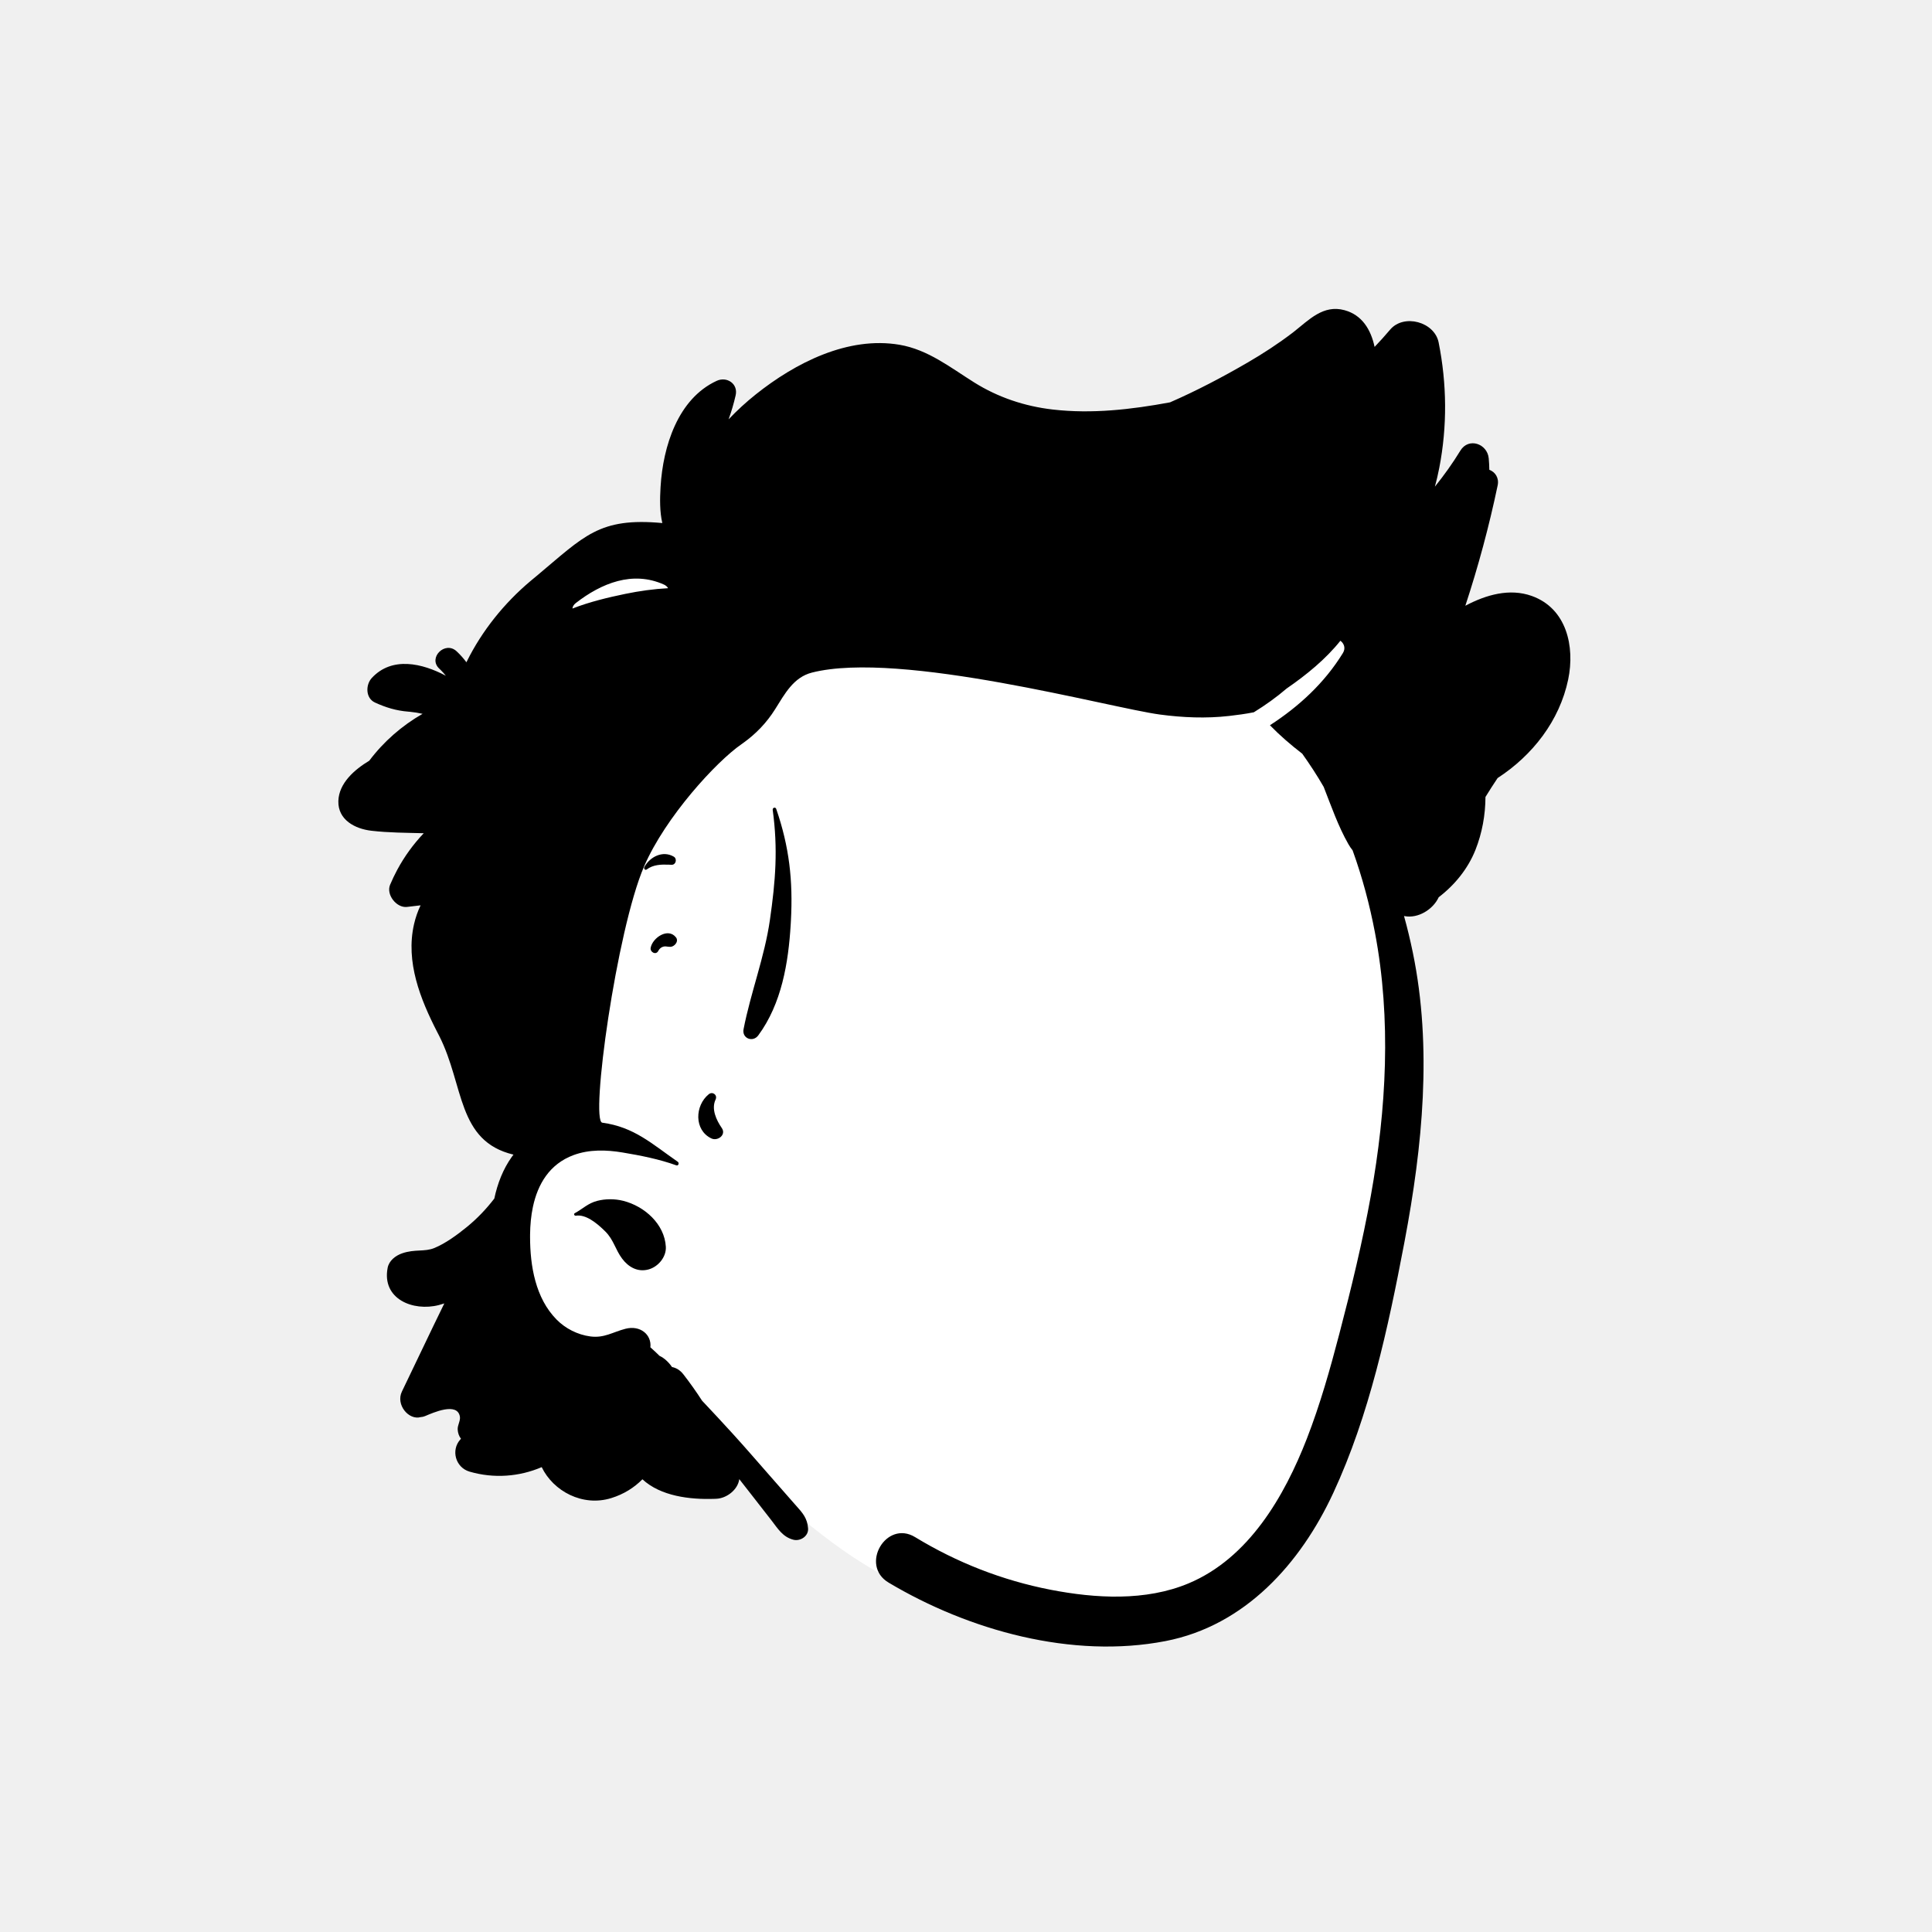
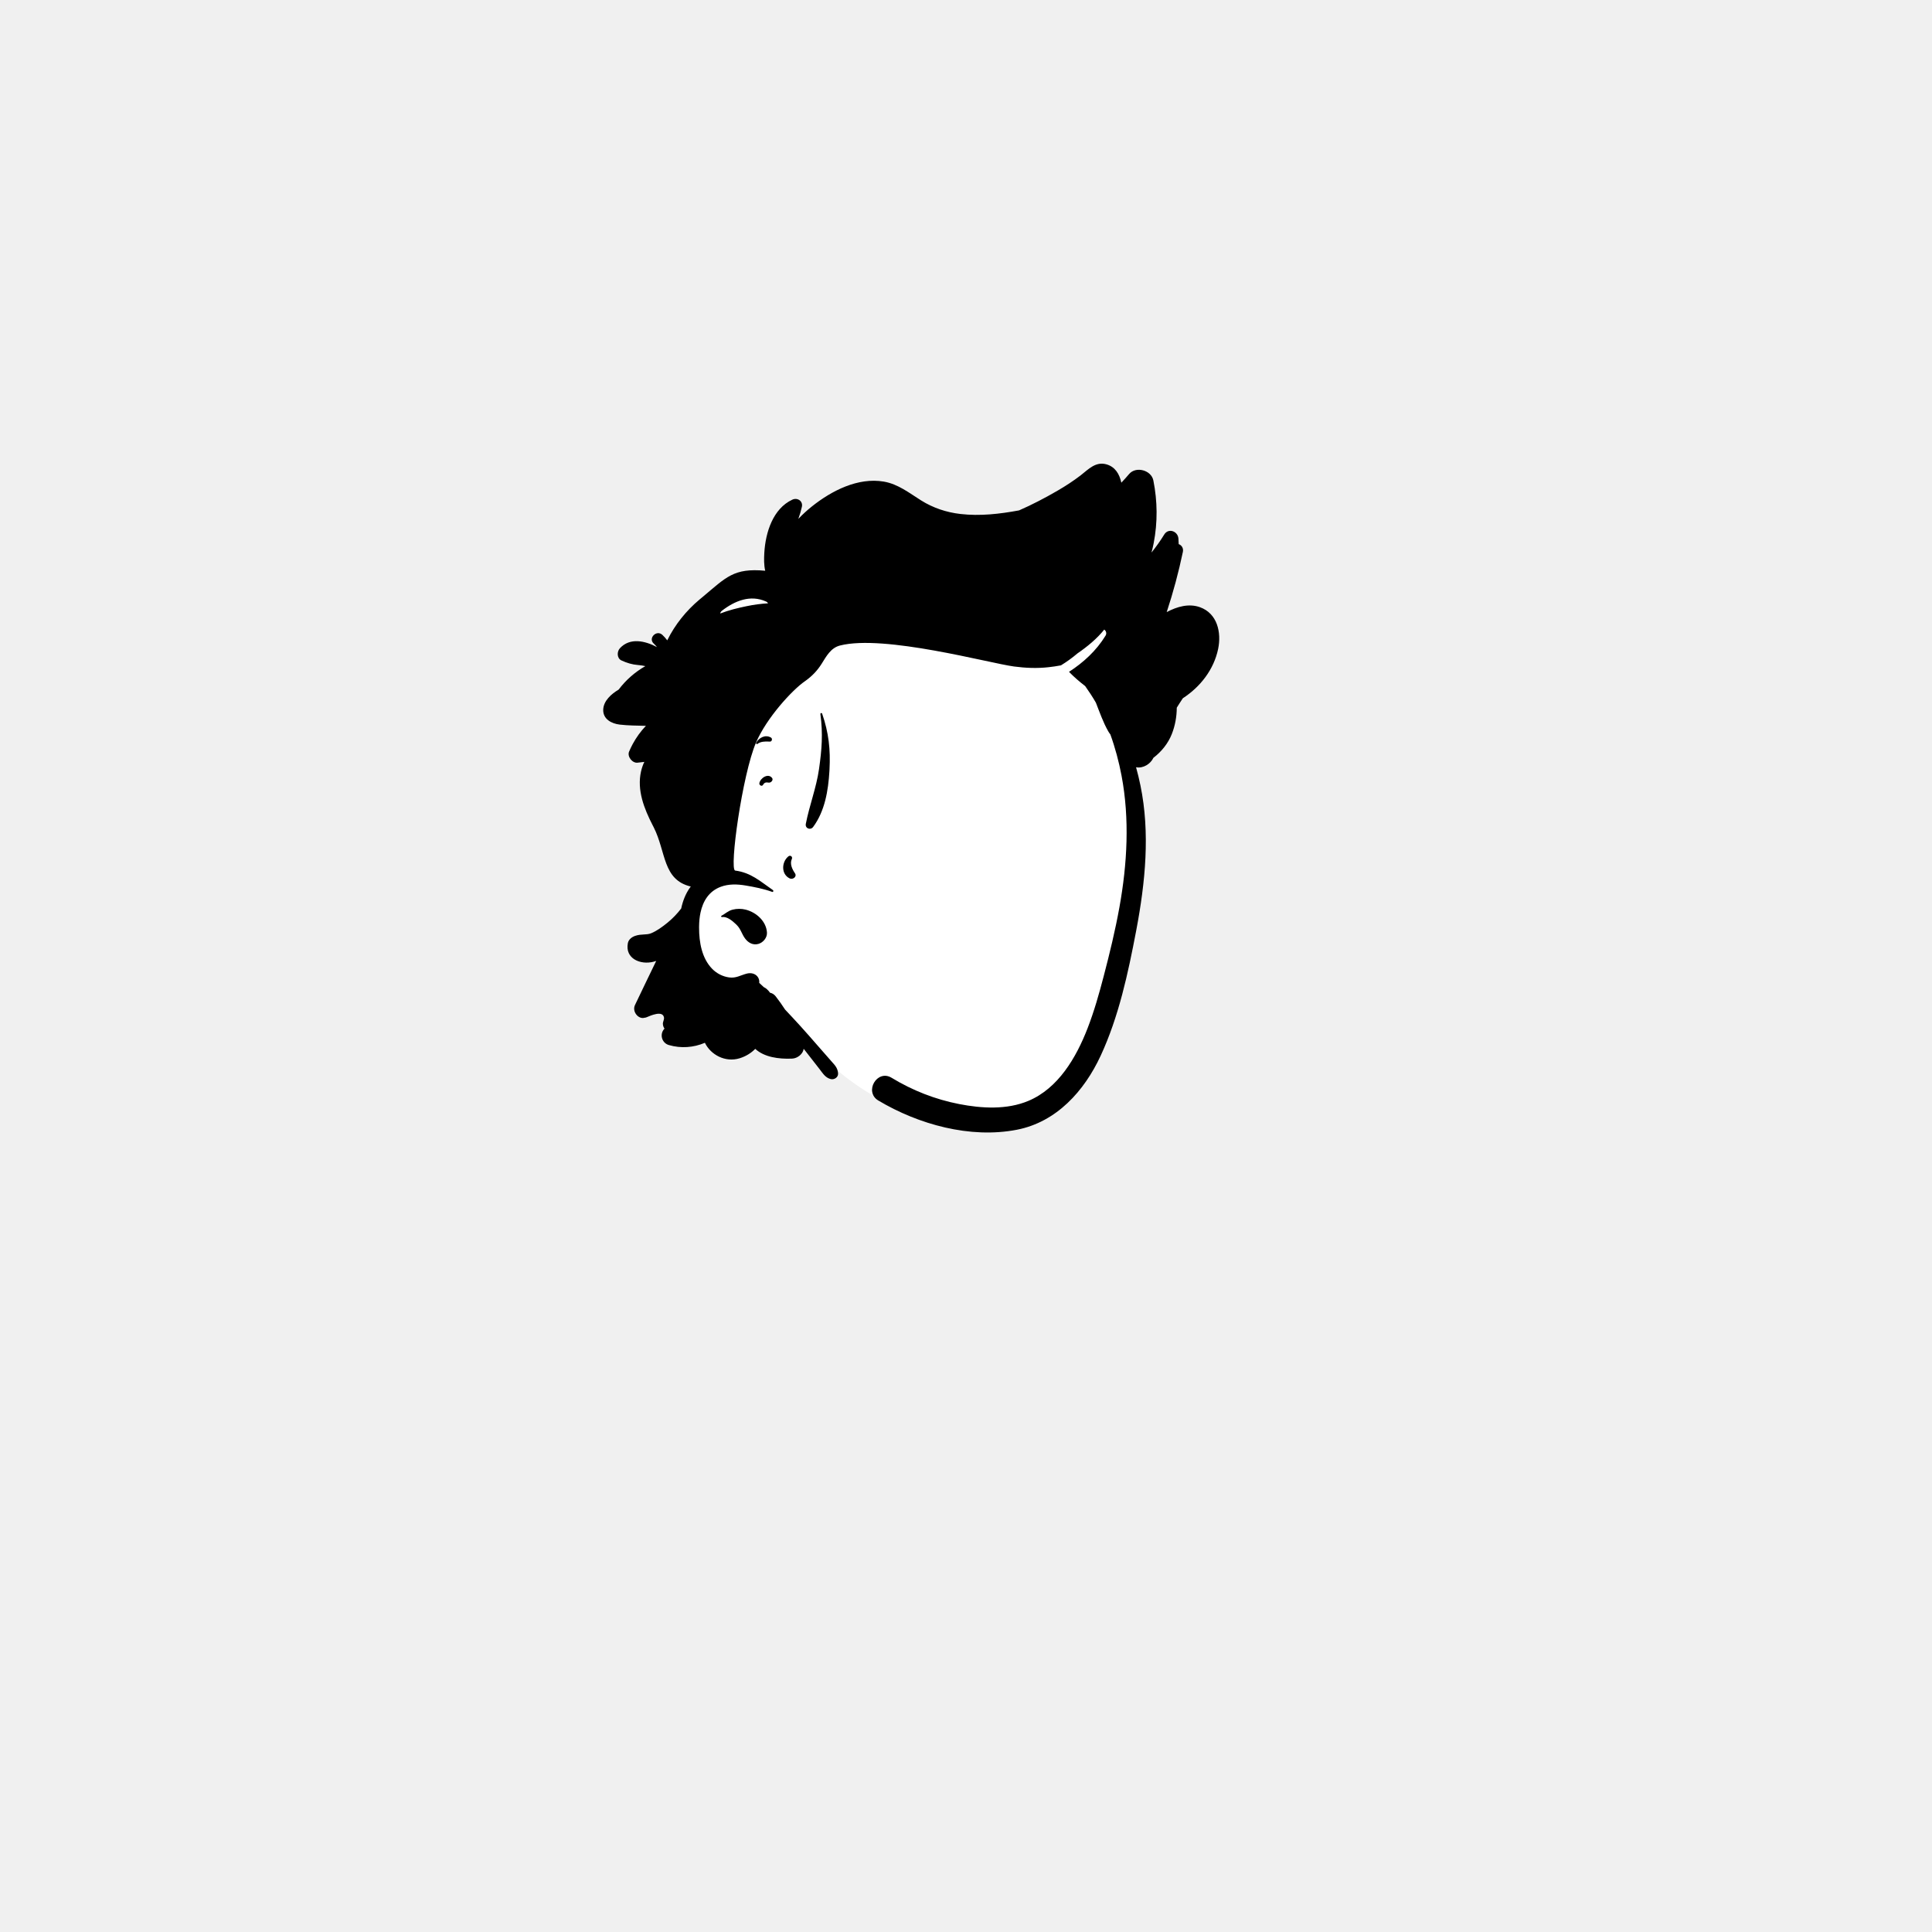
- <svg xmlns="http://www.w3.org/2000/svg" width="788" height="788" viewBox="0 0 788 788" fill="none">
-   <path fill-rule="evenodd" clip-rule="evenodd" d="M520.428 208.023C466.959 192.33 283.075 208.416 278.528 211.815C271.087 217.998 234.892 237.617 229.26 242.096C178.335 296.07 226.883 376.222 223.147 441.334C223.385 464.43 213.543 485.518 209.019 507.737C207.109 519.381 207.53 531.425 213.599 541.879C224.269 560.559 246.802 564.346 265.128 571.878C274.247 575.804 282.767 581.371 290.577 587.462C343.161 633.979 372.431 665.833 449.158 655.339C449.55 659.002 452.795 662.601 456.818 660.964C466.238 657.128 475.591 653.059 485.093 649.423C487.124 654.317 492.958 655.714 496.91 651.392L496.933 651.423C514.522 637.155 525.708 617.646 534.016 596.761C539.83 584.712 544.591 572.14 548.229 559.194C548.64 557.729 548.586 556.42 548.214 555.293C565 497.45 571.212 436.486 566.793 376.429C565.898 364.038 563.558 351.483 564.133 339.04C564.653 327.798 569.496 317.164 573.188 306.694C592.226 262.185 563.124 222.037 520.428 208.023Z" fill="white" />
-   <path fill-rule="evenodd" clip-rule="evenodd" d="M527.153 135.756L527.723 135.314C533.888 130.477 539.701 124.139 548.393 126.516C555.523 128.466 559.123 134.366 560.653 141.496C562.823 139.226 564.933 136.876 566.993 134.446C572.593 127.846 585.103 131.266 586.773 139.676C590.153 156.616 590.323 173.856 587.033 190.826C586.533 193.396 585.943 195.956 585.253 198.486C589.003 193.816 592.493 188.946 595.623 183.816C599.013 178.246 606.673 181.006 607.203 186.956C607.343 188.496 607.423 190.056 607.443 191.626C609.833 192.466 611.483 194.926 610.853 197.946C607.373 214.566 602.963 230.956 597.663 247.066C606.183 242.546 615.733 239.866 624.723 243.056C639.003 248.136 642.403 263.716 639.613 277.126C636.103 293.986 625.063 308.096 610.823 317.346C609.133 319.886 607.463 322.446 605.873 325.056C605.843 332.426 604.503 339.776 601.803 346.606C598.763 354.276 593.403 360.906 586.803 365.946C584.484 370.997 578.34 374.687 572.946 373.664L572.663 373.606L572.653 373.616C574.033 378.556 575.223 383.546 576.253 388.546C584.228 427.284 580.19 467.608 572.916 506.127L572.683 507.356C566.153 541.636 558.553 577.136 543.783 608.966C530.423 637.746 507.773 663.056 475.403 669.336C437.323 676.726 395.173 665.016 362.423 645.486C350.553 638.406 361.433 619.746 373.253 626.946C390.313 637.326 408.843 644.576 428.443 648.396C446.763 651.956 467.253 653.166 484.823 645.786C509.293 635.506 523.833 610.396 533.033 586.756C538.453 572.806 542.513 558.406 546.293 543.946C551.163 525.356 555.703 506.646 559.113 487.726C565.463 452.436 567.523 415.786 560.803 380.396C558.663 369.106 555.633 357.746 551.683 346.826C551.063 346.056 550.473 345.196 549.943 344.256C545.813 337.016 542.963 328.786 539.893 320.956C537.203 316.286 534.263 311.796 531.143 307.406C526.478 303.821 522.035 299.988 517.965 295.806C529.786 288.152 540.217 278.57 547.722 266.364C548.96 264.351 548.174 262.427 546.707 261.342C540.714 268.839 532.956 275.188 524.796 280.813C520.616 284.393 516.114 287.609 511.396 290.515C508.025 291.182 504.617 291.64 501.313 292.016C491.903 293.086 482.443 292.686 473.083 291.436C452.843 288.736 367.245 265.162 331.163 274.326C323.647 276.235 320.103 282.976 316.123 289.306C312.671 294.812 308.28 299.37 303.012 303.122L302.423 303.536C292.123 310.666 271.414 333.222 262.709 353.354C251.469 379.346 240.673 457.236 245.643 457.906C258.643 459.666 265.843 466.506 276.433 473.846C277.133 474.326 276.723 475.626 275.823 475.296C268.833 472.776 261.273 471.286 253.943 470.066C247.313 468.956 240.333 468.756 233.933 471.126C224.113 474.766 219.323 482.996 217.353 492.276C216.583 495.906 216.243 499.696 216.203 503.446L216.198 504.533C216.203 516.357 218.407 529.464 226.993 538.186C230.643 541.896 235.593 544.396 240.773 545.086C246.443 545.846 249.943 543.286 255.153 541.956C261.153 540.426 265.833 544.376 265.273 549.526C266.543 550.636 267.773 551.806 268.993 552.996L268.994 553.001L269.003 553.006C269.803 553.366 270.563 553.846 271.253 554.426C272.383 555.386 273.333 556.436 274.093 557.566C275.783 557.896 277.403 558.836 278.733 560.556C281.473 564.086 284.003 567.656 286.353 571.296C290.563 575.766 294.753 580.246 298.883 584.796C303.855 590.264 308.694 595.858 313.565 601.419L316.003 604.196C318.633 607.186 321.253 610.176 323.873 613.176L324.655 614.057C327.29 617.008 329.311 619.187 329.593 623.436C329.793 626.586 326.403 628.726 323.593 628.006C319.261 626.889 317.25 623.488 314.654 620.113L310.733 615.085L307.043 610.346C305.213 607.986 303.363 605.636 301.523 603.286C300.973 607.616 296.393 611.106 292.213 611.296L291.239 611.334C281.423 611.66 269.494 610.275 262.023 603.356C258.663 606.746 254.483 609.416 249.333 611.016C237.633 614.656 225.673 608.206 220.943 598.396C211.773 602.326 201.413 603.116 191.503 600.226C185.787 598.55 183.811 591.427 187.794 587.066L187.973 586.876L188.019 586.824C187.197 585.755 186.745 584.447 186.672 583.022C186.583 581.292 187.844 579.458 187.584 577.843C186.592 571.684 176.548 576.247 173.356 577.581C172.746 577.835 172.174 577.956 171.64 577.975C166.705 579.412 161.338 572.928 163.923 567.576C169.713 555.616 175.363 543.566 181.223 531.626C180.483 531.876 179.723 532.106 178.973 532.296C168.443 534.996 155.673 529.816 158.103 517.126C158.663 514.146 161.363 512.106 164.043 511.186C169.263 509.386 173.183 510.686 177.203 509.006C181.733 507.126 186.463 503.676 190.443 500.426C194.693 496.966 198.363 493.076 201.613 488.856C202.913 482.726 205.163 476.866 208.763 471.826C208.983 471.526 209.203 471.226 209.433 470.936C186.346 465.431 189.37 442.726 179.186 422.605L178.326 420.937C171.409 407.477 165.375 392.302 168.863 376.976C169.483 374.266 170.383 371.676 171.543 369.256C169.693 369.486 167.833 369.696 165.983 369.906C161.733 370.386 157.413 364.906 159.103 360.876C159.993 358.766 160.973 356.726 162.033 354.746C164.973 349.286 168.583 344.326 172.833 339.846C165.693 339.656 158.543 339.656 151.483 338.836C144.813 338.066 137.803 334.416 138.004 326.726C138.215 319.394 144.648 313.844 150.613 310.267C156.484 302.458 163.931 295.968 172.354 291.145C170.688 290.77 169 290.493 167.284 290.322L166.423 290.246C161.613 289.866 157.293 288.546 152.933 286.536C149.033 284.736 149.093 279.276 151.643 276.526C159.887 267.614 172.239 270.516 181.85 275.623C181.181 274.774 180.448 273.956 179.649 273.173L179.162 272.708C174.44 268.311 181.527 261.255 186.233 265.637C187.72 267.022 189.052 268.527 190.24 270.122L190.353 269.886C196.571 257.274 205.665 245.986 216.424 236.94L218.953 234.838C238.355 218.631 244.341 210.95 270.143 213.336C269.043 208.649 269.151 203.376 269.399 199.041L269.433 198.456C270.423 182.156 276.433 162.646 292.333 155.326C296.463 153.436 301.143 156.526 300.043 161.256C299.273 164.606 298.333 167.866 297.163 171.036C300.633 167.386 304.353 163.976 308.293 160.836C324.353 148.036 345.813 137.026 366.923 140.626C378.523 142.616 387.623 149.896 397.333 155.976C407.093 162.096 417.993 165.726 429.423 167.036C445.393 168.876 461.423 167.026 477.213 164.106C488.063 159.376 498.593 153.836 508.873 147.866C515.193 144.196 521.343 140.186 527.153 135.756ZM243.614 489.786C246.994 488.916 250.784 488.926 254.174 489.776C262.924 491.976 271.064 499.296 271.574 508.526C271.804 512.696 268.444 516.686 264.544 517.756C260.124 518.976 256.324 516.816 253.744 513.356C250.974 509.656 250.284 505.646 246.894 502.286L246.112 501.525C243.23 498.769 238.873 495.206 234.874 495.846C234.284 495.936 233.844 495.136 234.444 494.816C237.704 493.036 239.844 490.746 243.614 489.786ZM289.063 446.316C290.607 445.056 292.646 446.534 291.92 448.346L291.863 448.476C290.033 452.336 292.183 456.866 294.403 460.096C296.313 462.886 292.703 465.536 290.163 464.336C283.023 460.946 283.393 450.916 289.063 446.316ZM315.163 330.345C315.033 329.405 316.283 329.015 316.603 329.945C321.933 345.415 323.463 359.115 322.593 375.475L322.511 376.927C321.57 392.685 318.81 409.364 309.273 422.305C307.063 425.295 302.543 423.535 303.273 419.775C306.203 404.725 311.833 390.435 314.023 375.205C316.313 359.285 317.343 346.275 315.163 330.345ZM265.384 386.576C266.164 382.446 272.514 378.196 275.724 382.346C276.804 383.756 275.534 385.486 274.234 386.006C273.014 386.486 271.924 385.826 270.724 386.066C269.753 386.262 269.044 386.867 268.571 387.695L268.474 387.876C267.534 389.676 265.054 388.336 265.384 386.576ZM262.784 353.676C265.064 349.456 270.314 346.766 274.804 349.396C276.284 350.266 275.704 352.796 273.904 352.716L272.837 352.672C269.636 352.556 266.435 352.621 263.744 354.646C263.144 355.096 262.484 354.246 262.784 353.676ZM270.8 238.428C258.011 232.678 245.292 237.869 234.849 245.965C233.985 246.635 233.566 247.417 233.474 248.203C240.446 245.488 247.869 243.708 254.965 242.239C260.767 241.037 266.624 240.226 272.488 239.906C272.16 239.317 271.621 238.797 270.8 238.428Z" fill="black" />
+ <svg xmlns="http://www.w3.org/2000/svg" width="900" height="900" viewBox="0 0 900 900" fill="none">
+   <path fill-rule="evenodd" clip-rule="evenodd" d="M499.392 262.841C468.857 253.879 363.848 263.065 361.251 265.006C357.002 268.537 336.332 279.741 333.116 282.299C304.034 313.122 331.758 358.894 329.625 396.077C329.761 409.266 324.14 421.309 321.557 433.997C320.466 440.647 320.706 447.525 324.172 453.495C330.265 464.162 343.133 466.325 353.599 470.626C358.806 472.868 363.672 476.047 368.132 479.526C398.161 506.09 414.876 524.281 458.692 518.288C458.916 520.38 460.769 522.435 463.066 521.5C468.446 519.31 473.787 516.986 479.213 514.909C480.373 517.704 483.705 518.502 485.961 516.034L485.975 516.052C496.019 507.904 502.407 496.763 507.151 484.836C510.472 477.955 513.19 470.776 515.268 463.383C515.503 462.546 515.472 461.799 515.259 461.155C524.845 428.123 528.393 393.308 525.869 359.012C525.358 351.936 524.022 344.766 524.35 337.66C524.647 331.24 527.413 325.168 529.521 319.189C540.393 293.771 523.774 270.844 499.392 262.841Z" fill="white" />
+   <path fill-rule="evenodd" clip-rule="evenodd" d="M503.232 221.571L503.558 221.319C507.078 218.557 510.398 214.937 515.362 216.295C519.433 217.408 521.489 220.777 522.363 224.849C523.602 223.553 524.807 222.211 525.983 220.823C529.181 217.054 536.325 219.007 537.279 223.81C539.209 233.484 539.306 243.329 537.428 253.02C537.142 254.487 536.805 255.949 536.411 257.394C538.553 254.727 540.546 251.946 542.333 249.017C544.269 245.836 548.643 247.412 548.946 250.81C549.026 251.689 549.072 252.58 549.083 253.477C550.448 253.956 551.39 255.361 551.03 257.086C549.043 266.577 546.525 275.937 543.498 285.137C548.364 282.555 553.817 281.025 558.951 282.847C567.106 285.748 569.047 294.645 567.454 302.303C565.45 311.931 559.145 319.989 551.013 325.271C550.048 326.722 549.094 328.184 548.186 329.674C548.169 333.883 547.404 338.08 545.862 341.981C544.126 346.361 541.065 350.147 537.296 353.025C535.972 355.909 532.463 358.017 529.383 357.432L529.221 357.399L529.216 357.405C530.004 360.226 530.683 363.076 531.271 365.931C535.826 388.053 533.52 411.081 529.366 433.078L529.233 433.779C525.504 453.355 521.164 473.628 512.729 491.805C505.1 508.241 492.165 522.694 473.679 526.281C451.933 530.501 427.863 523.814 409.16 512.661C402.382 508.618 408.595 497.961 415.345 502.073C425.087 508.001 435.669 512.141 446.862 514.323C457.324 516.355 469.025 517.046 479.059 512.832C493.033 506.961 501.336 492.622 506.59 479.122C509.685 471.156 512.004 462.932 514.162 454.675C516.943 444.059 519.536 433.374 521.483 422.569C525.11 402.416 526.286 381.487 522.449 361.277C521.226 354.829 519.496 348.342 517.24 342.106C516.886 341.666 516.549 341.175 516.247 340.639C513.888 336.504 512.261 331.804 510.508 327.333C508.971 324.666 507.292 322.102 505.511 319.595C502.847 317.547 500.309 315.359 497.985 312.97C504.736 308.599 510.693 303.127 514.978 296.157C515.685 295.007 515.237 293.909 514.399 293.289C510.976 297.57 506.546 301.196 501.886 304.408C499.499 306.453 496.928 308.289 494.234 309.949C492.309 310.33 490.363 310.591 488.476 310.806C483.102 311.417 477.7 311.189 472.355 310.475C460.796 308.933 411.914 295.471 391.309 300.704C387.017 301.794 384.993 305.644 382.72 309.258C380.749 312.403 378.241 315.006 375.233 317.148L374.897 317.385C369.015 321.456 357.188 334.337 352.217 345.834C345.798 360.677 339.633 405.158 342.471 405.54C349.895 406.545 354.007 410.451 360.055 414.643C360.454 414.917 360.22 415.659 359.706 415.471C355.714 414.032 351.397 413.181 347.211 412.484C343.425 411.85 339.439 411.736 335.784 413.09C330.176 415.168 327.441 419.868 326.316 425.168C325.876 427.241 325.682 429.405 325.659 431.547L325.656 432.167C325.659 438.92 326.918 446.404 331.821 451.385C333.905 453.504 336.732 454.932 339.69 455.326C342.928 455.76 344.927 454.298 347.902 453.538C351.329 452.665 354.001 454.92 353.681 457.861C354.407 458.495 355.109 459.163 355.806 459.843L355.806 459.846L355.811 459.849C356.268 460.054 356.702 460.328 357.096 460.659C357.742 461.208 358.284 461.807 358.718 462.453C359.683 462.641 360.608 463.178 361.368 464.16C362.933 466.176 364.377 468.215 365.719 470.293C368.124 472.846 370.516 475.404 372.875 478.003C375.714 481.125 378.478 484.32 381.259 487.496L382.652 489.081C384.153 490.789 385.65 492.496 387.146 494.21L387.592 494.713C389.097 496.398 390.251 497.642 390.412 500.069C390.527 501.868 388.591 503.09 386.986 502.678C384.512 502.041 383.364 500.098 381.881 498.171L379.642 495.3L377.535 492.593C376.49 491.246 375.433 489.904 374.383 488.562C374.068 491.034 371.453 493.027 369.066 493.136L368.51 493.158C362.904 493.344 356.092 492.553 351.825 488.602C349.907 490.538 347.52 492.062 344.579 492.976C337.897 495.055 331.067 491.371 328.366 485.769C323.129 488.013 317.213 488.465 311.554 486.814C308.29 485.857 307.161 481.789 309.436 479.299L309.538 479.191L309.564 479.161C309.095 478.55 308.837 477.803 308.795 476.99C308.744 476.002 309.464 474.954 309.316 474.032C308.749 470.515 303.014 473.121 301.191 473.882C300.842 474.028 300.516 474.097 300.211 474.107C297.393 474.928 294.328 471.225 295.804 468.169C299.11 461.339 302.337 454.458 305.683 447.639C305.261 447.782 304.827 447.913 304.398 448.022C298.385 449.564 291.093 446.605 292.48 439.359C292.8 437.657 294.342 436.492 295.872 435.967C298.853 434.939 301.092 435.681 303.388 434.722C305.975 433.648 308.676 431.678 310.949 429.822C313.376 427.846 315.471 425.625 317.327 423.215C318.07 419.714 319.355 416.368 321.41 413.489C321.536 413.318 321.662 413.147 321.793 412.981C308.609 409.837 310.336 396.871 304.52 385.381L304.029 384.428C300.079 376.742 296.633 368.076 298.625 359.324C298.979 357.776 299.493 356.297 300.155 354.915C299.099 355.047 298.037 355.166 296.98 355.286C294.553 355.56 292.086 352.431 293.051 350.13C293.56 348.925 294.119 347.76 294.725 346.629C296.403 343.511 298.465 340.678 300.892 338.12C296.815 338.012 292.732 338.012 288.7 337.543C284.891 337.104 280.888 335.019 281.002 330.628C281.123 326.441 284.797 323.271 288.203 321.229C291.556 316.769 295.808 313.063 300.619 310.309C299.667 310.094 298.703 309.936 297.723 309.839L297.232 309.795C294.485 309.578 292.018 308.824 289.528 307.677C287.301 306.649 287.335 303.531 288.791 301.96C293.499 296.871 300.553 298.528 306.041 301.445C305.659 300.96 305.241 300.493 304.784 300.045L304.506 299.78C301.81 297.269 305.857 293.239 308.544 295.742C309.394 296.533 310.154 297.392 310.833 298.303L310.897 298.168C314.448 290.966 319.641 284.52 325.785 279.354L327.23 278.154C338.309 268.898 341.728 264.512 356.463 265.875C355.834 263.198 355.896 260.187 356.038 257.711L356.057 257.377C356.622 248.069 360.055 236.927 369.134 232.747C371.493 231.668 374.166 233.432 373.537 236.133C373.098 238.046 372.561 239.908 371.893 241.718C373.874 239.634 375.999 237.687 378.249 235.894C387.42 228.584 399.675 222.297 411.73 224.352C418.355 225.489 423.551 229.646 429.096 233.118C434.67 236.613 440.895 238.686 447.422 239.434C456.542 240.485 465.696 239.428 474.713 237.761C480.909 235.06 486.923 231.896 492.793 228.487C496.402 226.391 499.914 224.101 503.232 221.571ZM341.313 423.746C343.243 423.249 345.407 423.255 347.343 423.74C352.34 424.996 356.988 429.177 357.28 434.448C357.411 436.829 355.492 439.107 353.265 439.718C350.741 440.415 348.571 439.182 347.098 437.206C345.516 435.093 345.122 432.803 343.186 430.884L342.739 430.449C341.093 428.876 338.605 426.841 336.322 427.206C335.985 427.258 335.733 426.801 336.076 426.618C337.938 425.602 339.16 424.294 341.313 423.746ZM367.267 398.922C368.149 398.202 369.313 399.046 368.899 400.081L368.866 400.155C367.821 402.359 369.049 404.946 370.317 406.791C371.407 408.384 369.346 409.897 367.895 409.212C363.818 407.276 364.029 401.548 367.267 398.922ZM382.172 332.694C382.098 332.158 382.811 331.935 382.994 332.466C386.038 341.3 386.912 349.124 386.415 358.467L386.368 359.296C385.831 368.295 384.255 377.819 378.808 385.21C377.546 386.917 374.965 385.912 375.382 383.765C377.055 375.17 380.27 367.01 381.521 358.312C382.829 349.221 383.417 341.791 382.172 332.694ZM353.745 364.806C354.19 362.448 357.816 360.02 359.65 362.39C360.266 363.196 359.541 364.184 358.799 364.481C358.102 364.755 357.48 364.378 356.794 364.515C356.24 364.627 355.835 364.972 355.565 365.445L355.509 365.548C354.973 366.576 353.556 365.811 353.745 364.806ZM352.26 346.018C353.562 343.608 356.56 342.072 359.124 343.574C359.969 344.071 359.638 345.515 358.61 345.47L358.001 345.445C356.173 345.378 354.345 345.415 352.808 346.572C352.466 346.829 352.089 346.343 352.26 346.018ZM356.838 280.204C349.534 276.92 342.271 279.885 336.307 284.508C335.814 284.89 335.575 285.337 335.522 285.786C339.504 284.235 343.743 283.219 347.795 282.38C351.108 281.694 354.453 281.231 357.802 281.048C357.614 280.711 357.307 280.414 356.838 280.204Z" fill="black" />
</svg>
